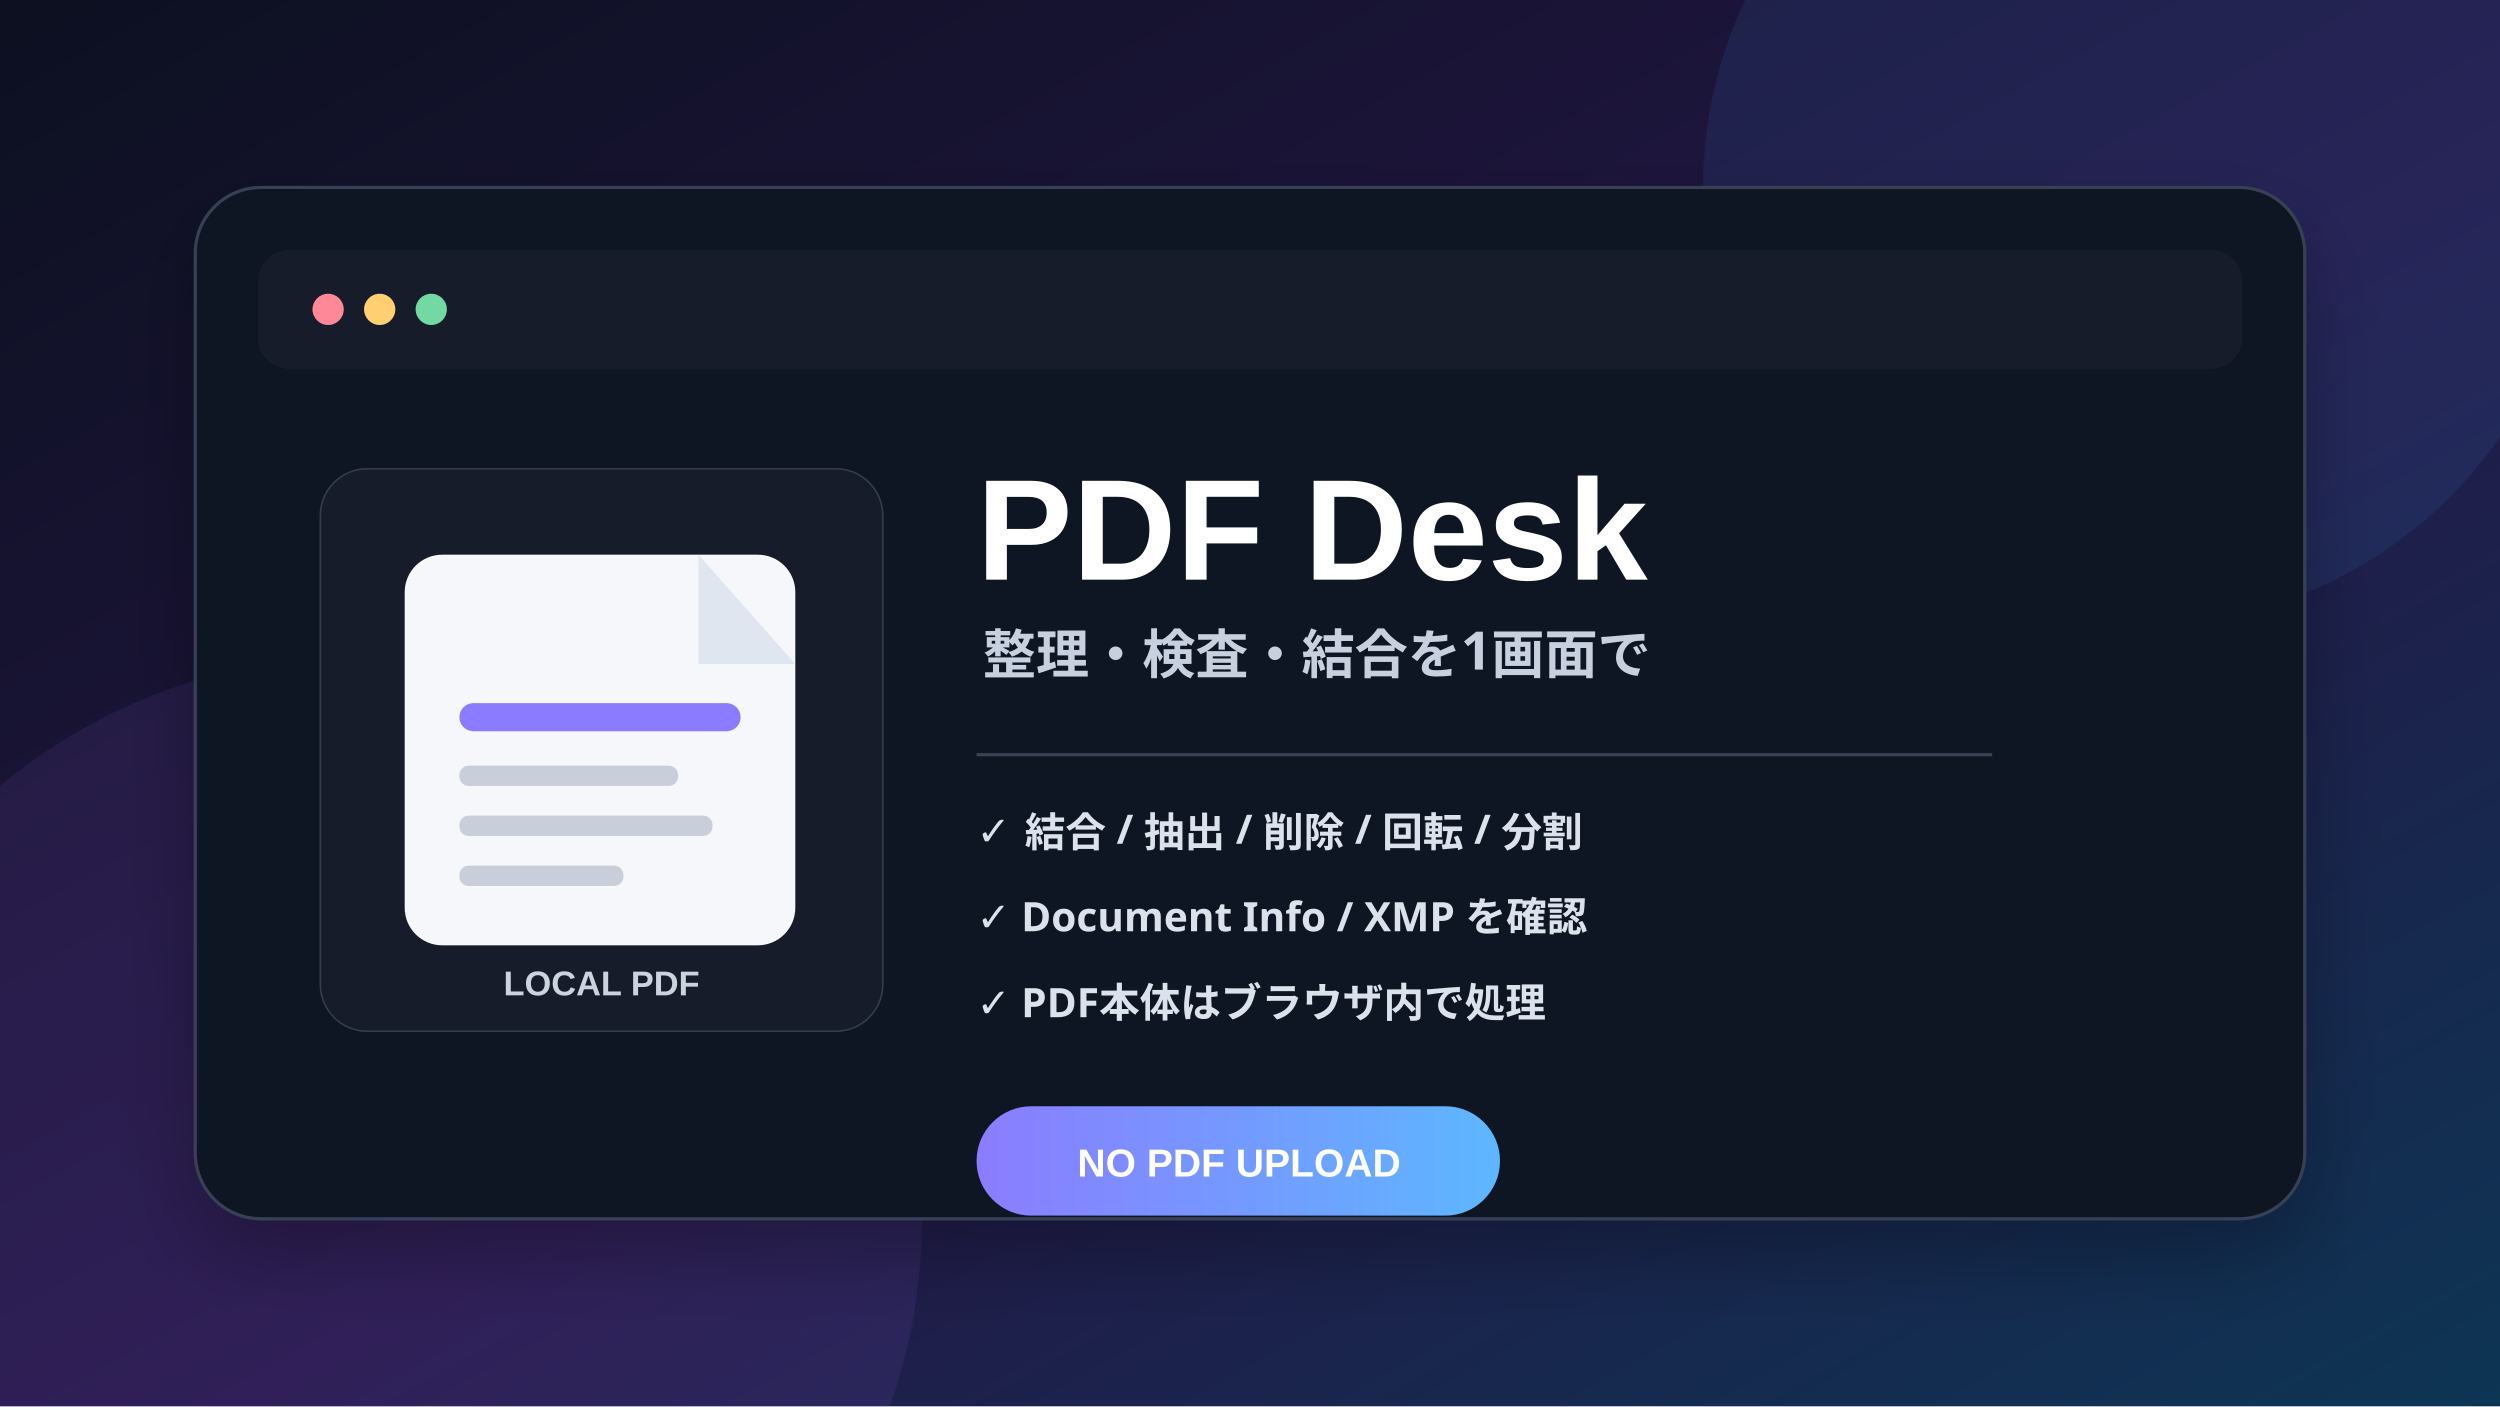
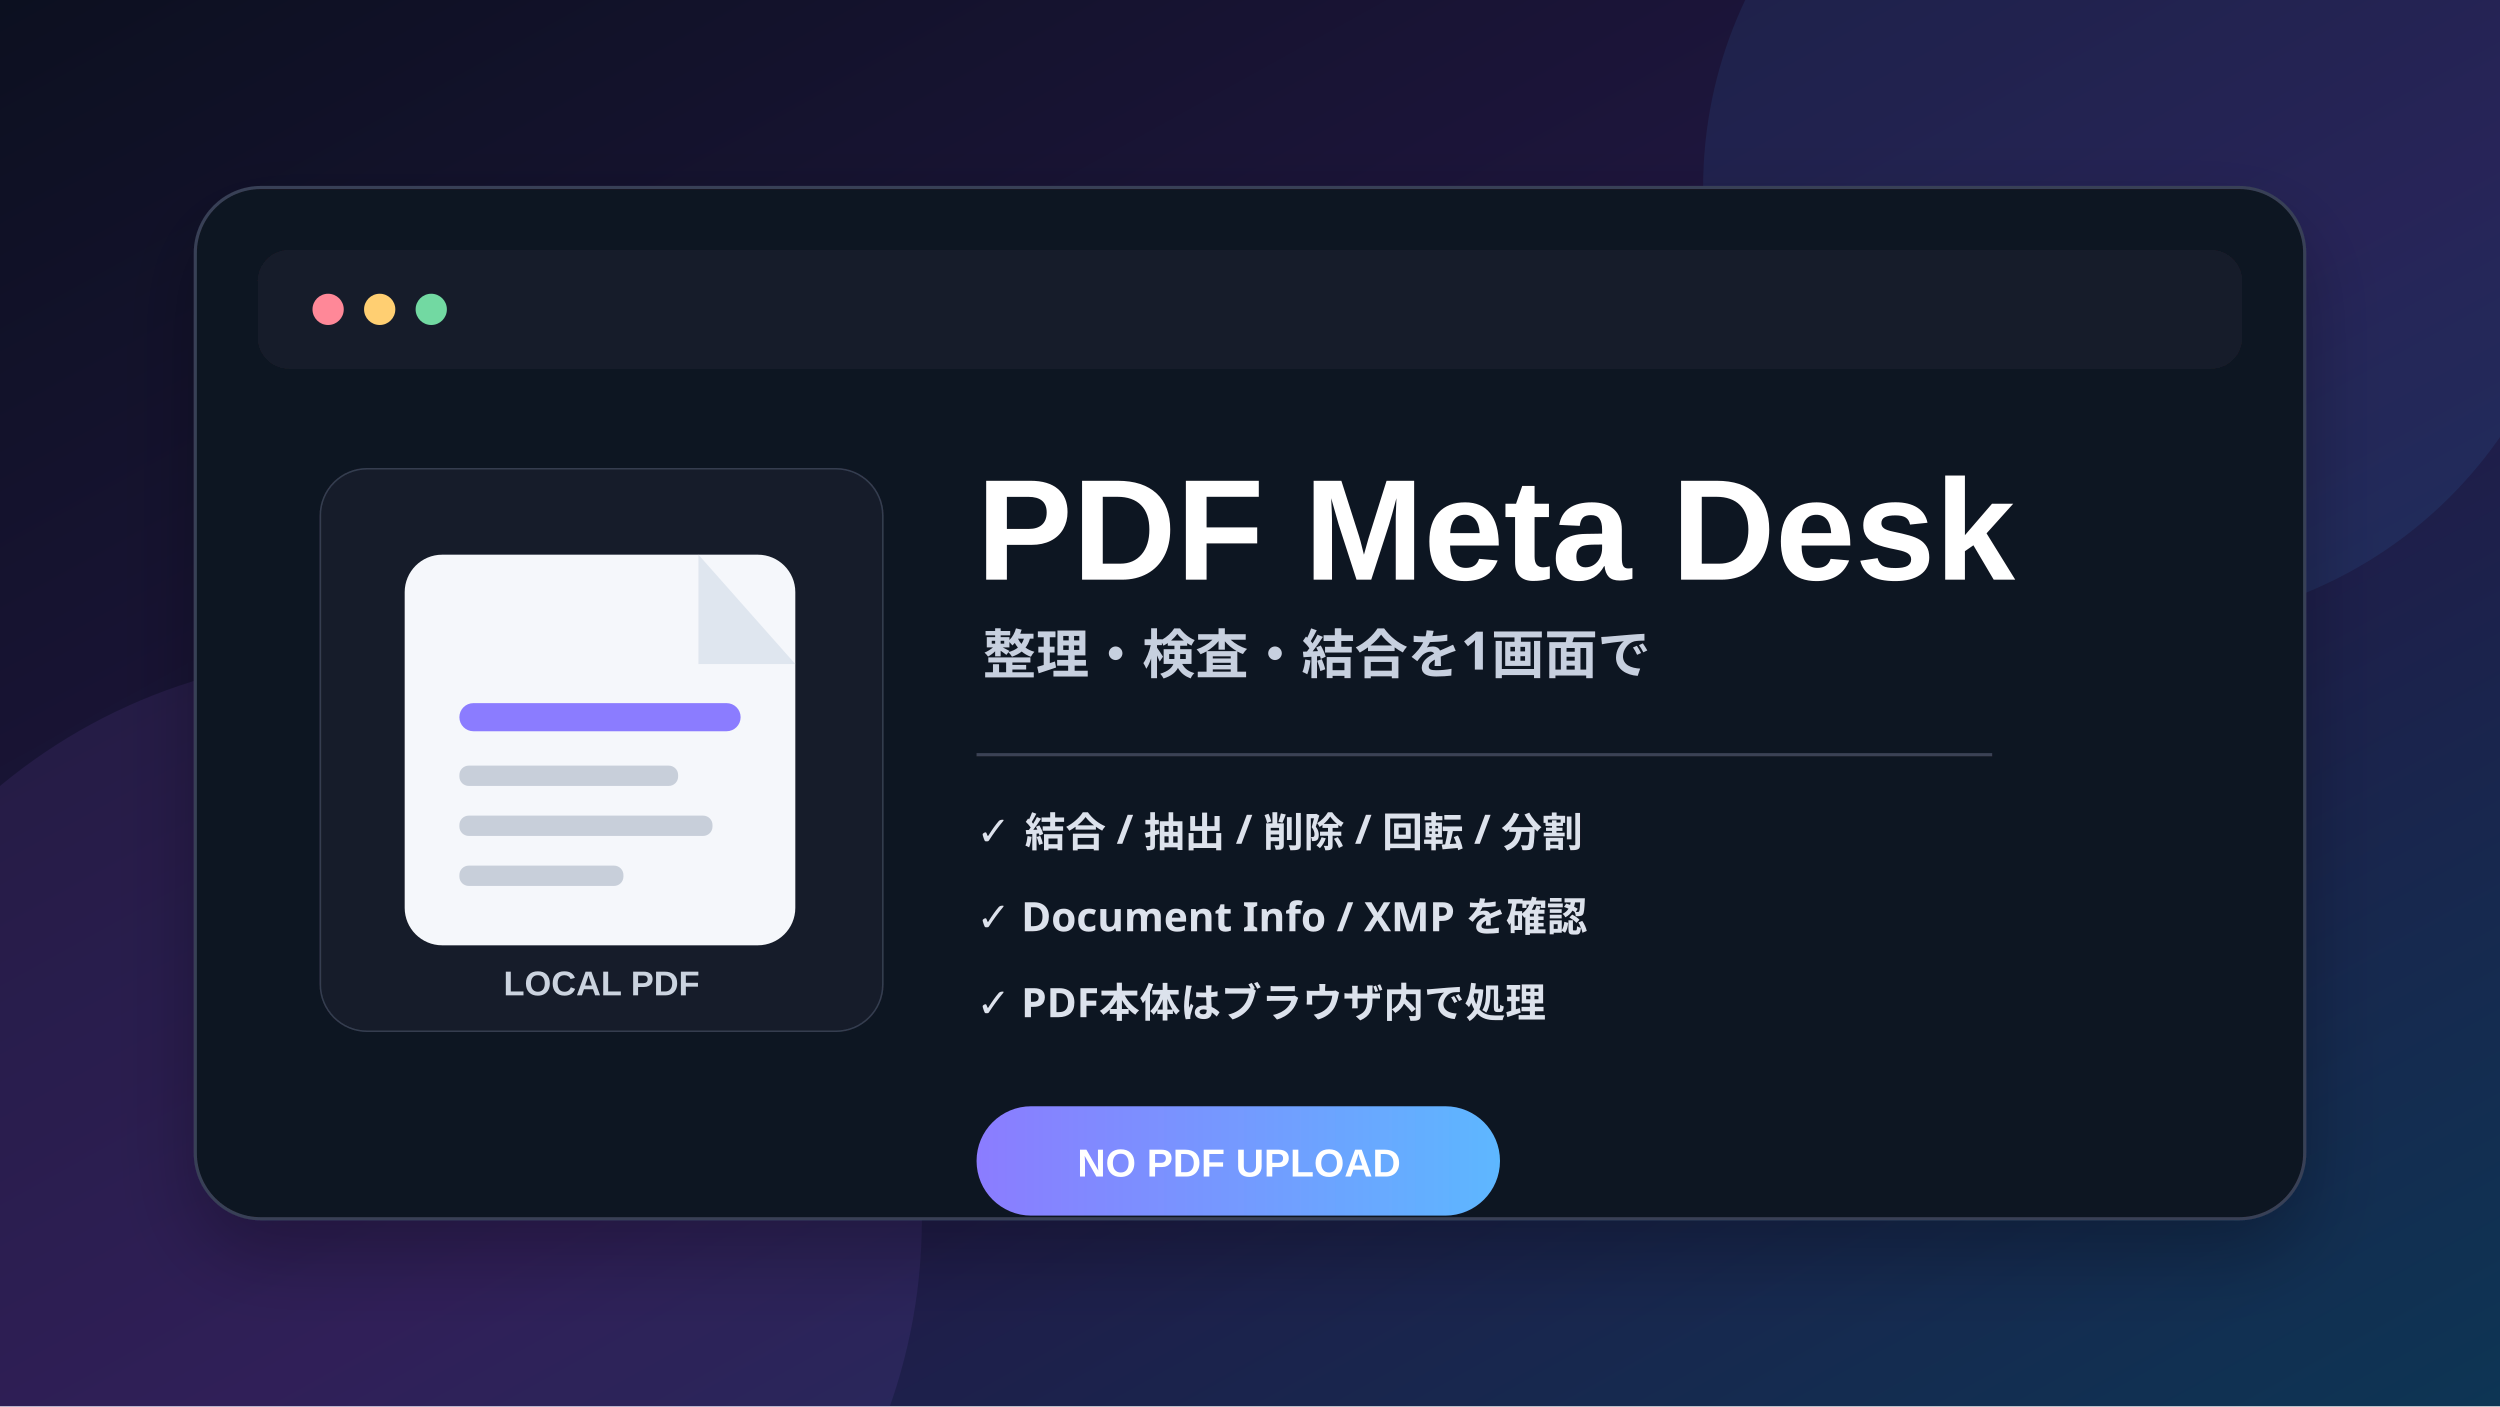
<svg xmlns="http://www.w3.org/2000/svg" viewBox="0 0 1600 900" role="img" aria-labelledby="t d">
  <defs>
    <linearGradient id="bg" x1="0" y1="0" x2="1" y2="1">
      <stop stop-color="#0c1020" />
      <stop offset=".55" stop-color="#241747" />
      <stop offset="1" stop-color="#0d3554" />
    </linearGradient>
    <linearGradient id="a" x1="0" x2="1">
      <stop stop-color="#8b7cff" />
      <stop offset="1" stop-color="#5db7ff" />
    </linearGradient>
    <filter id="s">
      <feDropShadow dx="0" dy="22" stdDeviation="25" flood-opacity=".28" />
    </filter>
  </defs>
  <rect width="1600" height="900" rx="0" fill="url(#bg)" />
  <circle cx="1370" cy="120" r="280" fill="#3da8ff" opacity=".09" />
  <circle cx="230" cy="780" r="360" fill="#a56bff" opacity=".09" />
  <g filter="url(#s)">
    <rect x="125" y="120" width="1350" height="660" rx="42" fill="#101520" stroke="#384156" stroke-width="2" />
    <rect x="165" y="160" width="1270" height="76" rx="20" fill="#171e2b" />
    <circle cx="210" cy="198" r="10" fill="#ff8898" />
    <circle cx="243" cy="198" r="10" fill="#ffcf72" />
    <circle cx="276" cy="198" r="10" fill="#72d9a2" />
    <g transform="translate(205 300)">
      <rect width="360" height="360" rx="30" fill="#171d29" stroke="#343d50" />
      <rect x="54" y="55" width="250" height="250" rx="24" fill="#f5f7fb" />
      <path d="M242 55v70h62" fill="#dfe6ef" />
      <rect x="89" y="150" width="180" height="18" rx="9" fill="#8b7cff" />
      <rect x="89" y="190" width="140" height="13" rx="6" fill="#c8cfda" />
      <rect x="89" y="222" width="162" height="13" rx="6" fill="#c8cfda" />
      <rect x="89" y="254" width="105" height="13" rx="6" fill="#c8cfda" />
      <text x="180" y="337" font-family="Arial,sans-serif" font-weight="700" font-size="22" text-anchor="middle" fill="#cbd3df">LOCAL PDF</text>
    </g>
    <g transform="translate(625 306)">
-       <text x="0" y="65" font-family="Arial,sans-serif" font-weight="900" font-size="92" fill="#fff">PDF Desk</text>
+       <text x="0" y="65" font-family="Arial,sans-serif" font-weight="900" font-size="92" fill="#fff">PDF Meta Desk</text>
      <text x="4" y="125" font-family="system-ui,sans-serif" font-weight="700" font-size="34" fill="#c7d0df">整理・検査・結合を1画面で</text>
      <rect x="0" y="176" width="650" height="2" fill="#3a4255" />
      <g font-family="system-ui,sans-serif" font-weight="700" font-size="26" fill="#dce2ec">
        <text x="0" y="235">✓ 結合 / 抽出 / 削除 / 回転 / 分割</text>
        <text x="0" y="290">✓ Document Info / XMP を確認</text>
        <text x="0" y="345">✓ PDF本体はブラウザ内で処理</text>
      </g>
      <rect x="0" y="402" width="335" height="70" rx="35" fill="url(#a)" />
      <text x="168" y="447" font-family="Arial,sans-serif" font-weight="900" font-size="25" text-anchor="middle" fill="#fff">NO PDF UPLOAD</text>
    </g>
  </g>
</svg>
